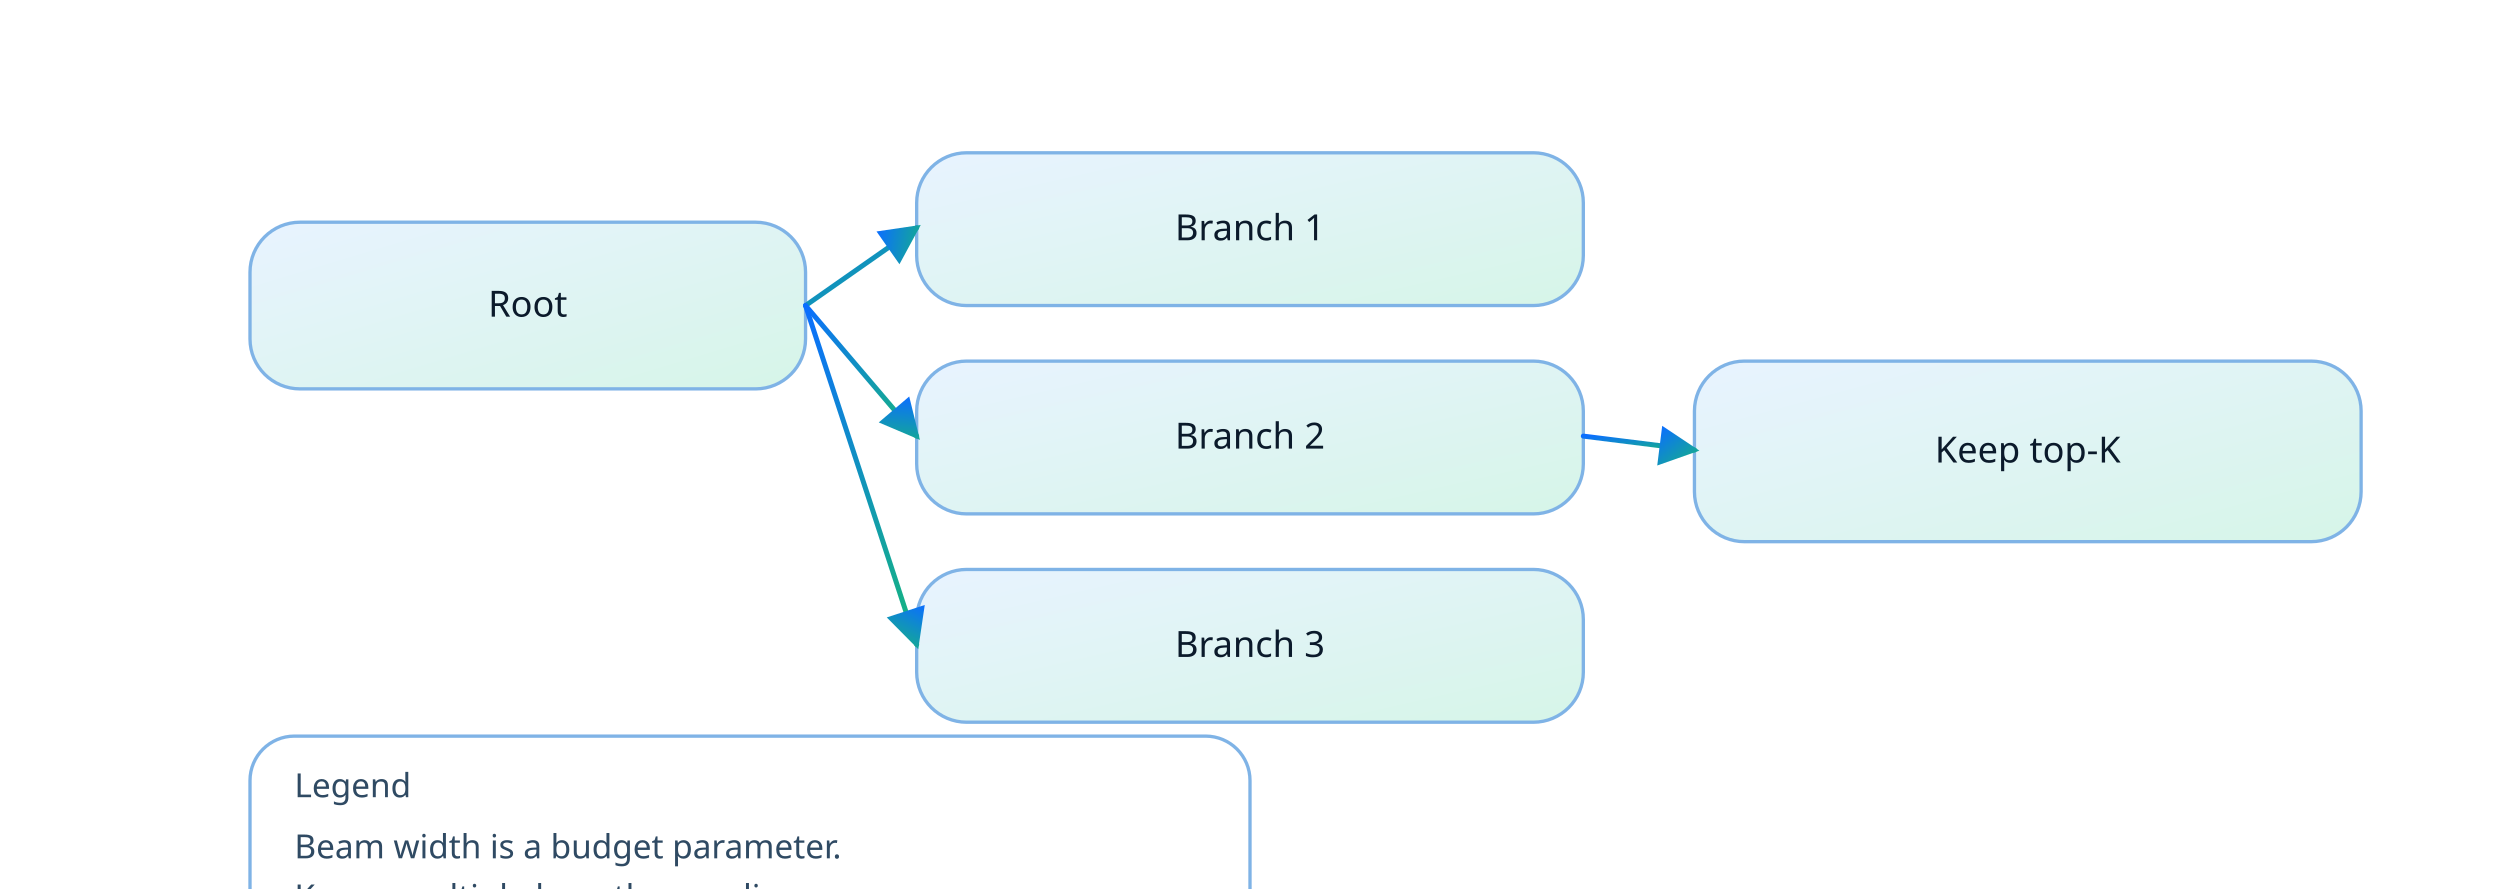
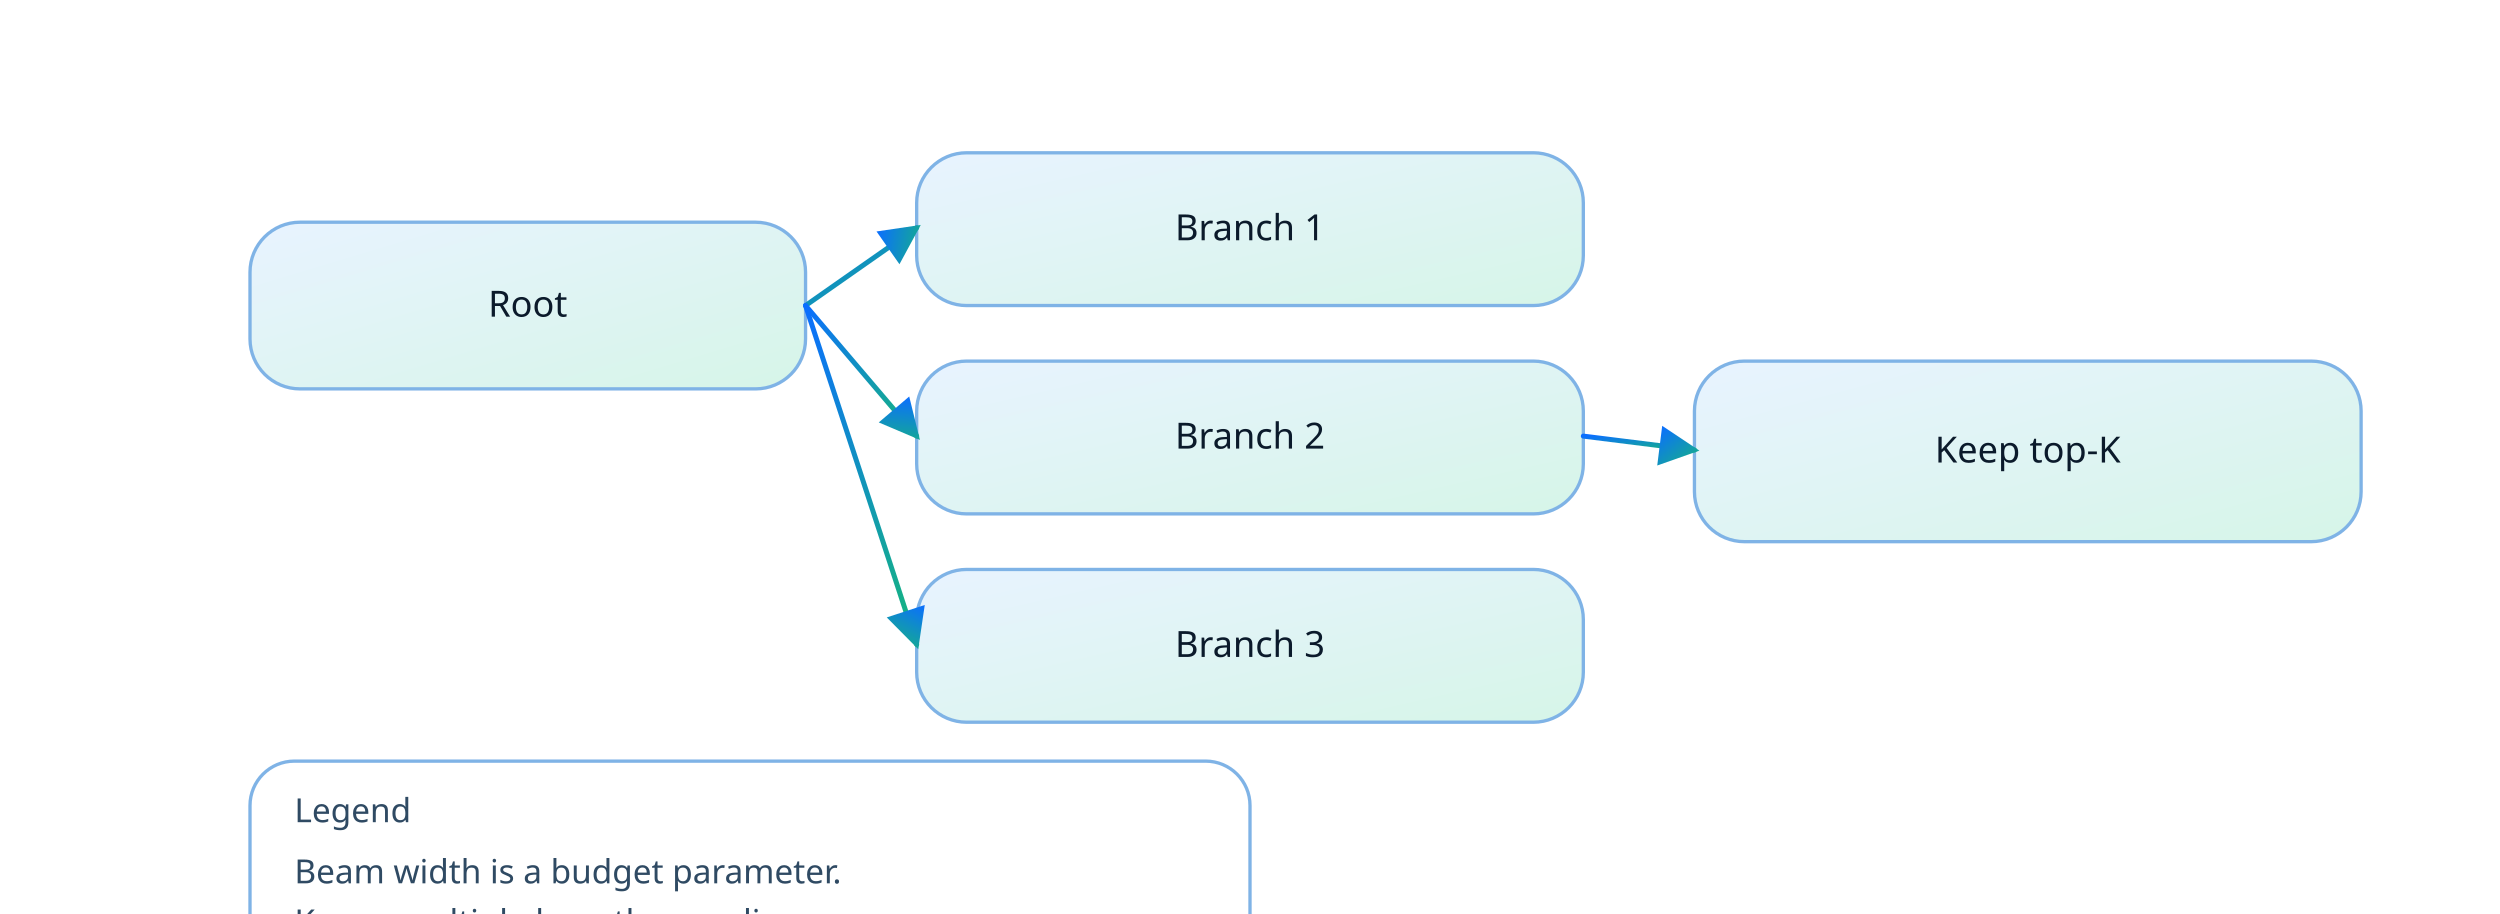
- <svg xmlns="http://www.w3.org/2000/svg" viewBox="0 0 900 320" role="img" aria-label="Beam search diagram">
+ <svg xmlns="http://www.w3.org/2000/svg" viewBox="0 0 900 329" role="img" aria-label="Beam search diagram">
  <defs>
    <marker id="arrowhead" markerWidth="8" markerHeight="8" refX="7" refY="4" orient="auto" markerUnits="strokeWidth">
      <path d="M 0 0 L 8 4 L 0 8 Z" fill="context-stroke" />
    </marker>
    <linearGradient id="sky" x1="0" y1="0" x2="1" y2="1">
      <stop offset="0" stop-color="#e8f3ff" />
      <stop offset="1" stop-color="#d6f5e8" />
    </linearGradient>
    <linearGradient id="deep" x1="0" y1="0" x2="1" y2="1">
      <stop offset="0" stop-color="#0b6eff" />
      <stop offset="1" stop-color="#16b879" />
    </linearGradient>
+     <marker id="arrowhead-deep" markerWidth="8" markerHeight="8" refX="7" refY="4" orient="auto" markerUnits="strokeWidth">
+       <path d="M 0 0 L 8 4 L 0 8 Z" fill="url(#deep)" stroke="url(#deep)" stroke-width="0" />
+     </marker>
  </defs>
  <rect x="90" y="80" rx="18" ry="18" width="200" height="60" fill="url(#sky)" stroke="#7fb3e6" stroke-width="1.2" />
  <text x="190.0" y="114.0" text-anchor="middle" font-size="13" fill="#0b1a2b" font-family="Space Grotesk">Root</text>
  <rect x="330" y="55" rx="18" ry="18" width="240" height="55" fill="url(#sky)" stroke="#7fb3e6" stroke-width="1.2" />
  <text x="450.0" y="86.5" text-anchor="middle" font-size="13" fill="#0b1a2b" font-family="Space Grotesk">Branch 1</text>
  <rect x="330" y="130" rx="18" ry="18" width="240" height="55" fill="url(#sky)" stroke="#7fb3e6" stroke-width="1.2" />
  <text x="450.0" y="161.5" text-anchor="middle" font-size="13" fill="#0b1a2b" font-family="Space Grotesk">Branch 2</text>
  <rect x="330" y="205" rx="18" ry="18" width="240" height="55" fill="url(#sky)" stroke="#7fb3e6" stroke-width="1.2" />
  <text x="450.0" y="236.5" text-anchor="middle" font-size="13" fill="#0b1a2b" font-family="Space Grotesk">Branch 3</text>
  <rect x="610" y="130" rx="18" ry="18" width="240" height="65" fill="url(#sky)" stroke="#7fb3e6" stroke-width="1.2" />
  <text x="730.0" y="166.5" text-anchor="middle" font-size="13" fill="#0b1a2b" font-family="Space Grotesk">Keep top-K</text>
-   <line x1="290" y1="110" x2="330" y2="82" stroke="url(#deep)" stroke-width="1.8" stroke-linecap="round" marker-end="url(#arrowhead)" />
-   <line x1="290" y1="110" x2="330" y2="157" stroke="url(#deep)" stroke-width="1.8" stroke-linecap="round" marker-end="url(#arrowhead)" />
-   <line x1="290" y1="110" x2="330" y2="232" stroke="url(#deep)" stroke-width="1.8" stroke-linecap="round" marker-end="url(#arrowhead)" />
-   <line x1="570" y1="157" x2="610" y2="162" stroke="url(#deep)" stroke-width="1.8" stroke-linecap="round" marker-end="url(#arrowhead)" />
-   <rect x="90" y="265" width="360" height="78" rx="16" ry="16" fill="none" stroke="#7fb3e6" stroke-width="1.2" />
-   <text x="106" y="287" text-anchor="start" font-size="12" fill="#2f4a63" font-family="Space Grotesk">Legend</text>
-   <text x="106" y="309" text-anchor="start" font-size="12" fill="#2f4a63" font-family="Space Grotesk">Beam width is a budget parameter.</text>
-   <text x="106" y="327" text-anchor="start" font-size="12" fill="#2f4a63" font-family="Space Grotesk">Keeps multiple hypotheses alive.</text>
-   <text x="106" y="345" text-anchor="start" font-size="12" fill="#2f4a63" font-family="Space Grotesk">Balances cost and coverage.</text>
+   <line x1="290" y1="110" x2="330" y2="82" stroke="url(#deep)" stroke-width="1.8" stroke-linecap="round" marker-end="url(#arrowhead-deep)" />
+   <line x1="290" y1="110" x2="330" y2="157" stroke="url(#deep)" stroke-width="1.8" stroke-linecap="round" marker-end="url(#arrowhead-deep)" />
+   <line x1="290" y1="110" x2="330" y2="232" stroke="url(#deep)" stroke-width="1.8" stroke-linecap="round" marker-end="url(#arrowhead-deep)" />
+   <line x1="570" y1="157" x2="610" y2="162" stroke="url(#deep)" stroke-width="1.8" stroke-linecap="round" marker-end="url(#arrowhead-deep)" />
+   <rect x="90" y="274" width="360" height="78" rx="16" ry="16" fill="none" stroke="#7fb3e6" stroke-width="1.2" />
+   <text x="106" y="296" text-anchor="start" font-size="12" fill="#2f4a63" font-family="Space Grotesk">Legend</text>
+   <text x="106" y="318" text-anchor="start" font-size="12" fill="#2f4a63" font-family="Space Grotesk">Beam width is a budget parameter.</text>
+   <text x="106" y="336" text-anchor="start" font-size="12" fill="#2f4a63" font-family="Space Grotesk">Keeps multiple hypotheses alive.</text>
+   <text x="106" y="354" text-anchor="start" font-size="12" fill="#2f4a63" font-family="Space Grotesk">Balances cost and coverage.</text>
</svg>
